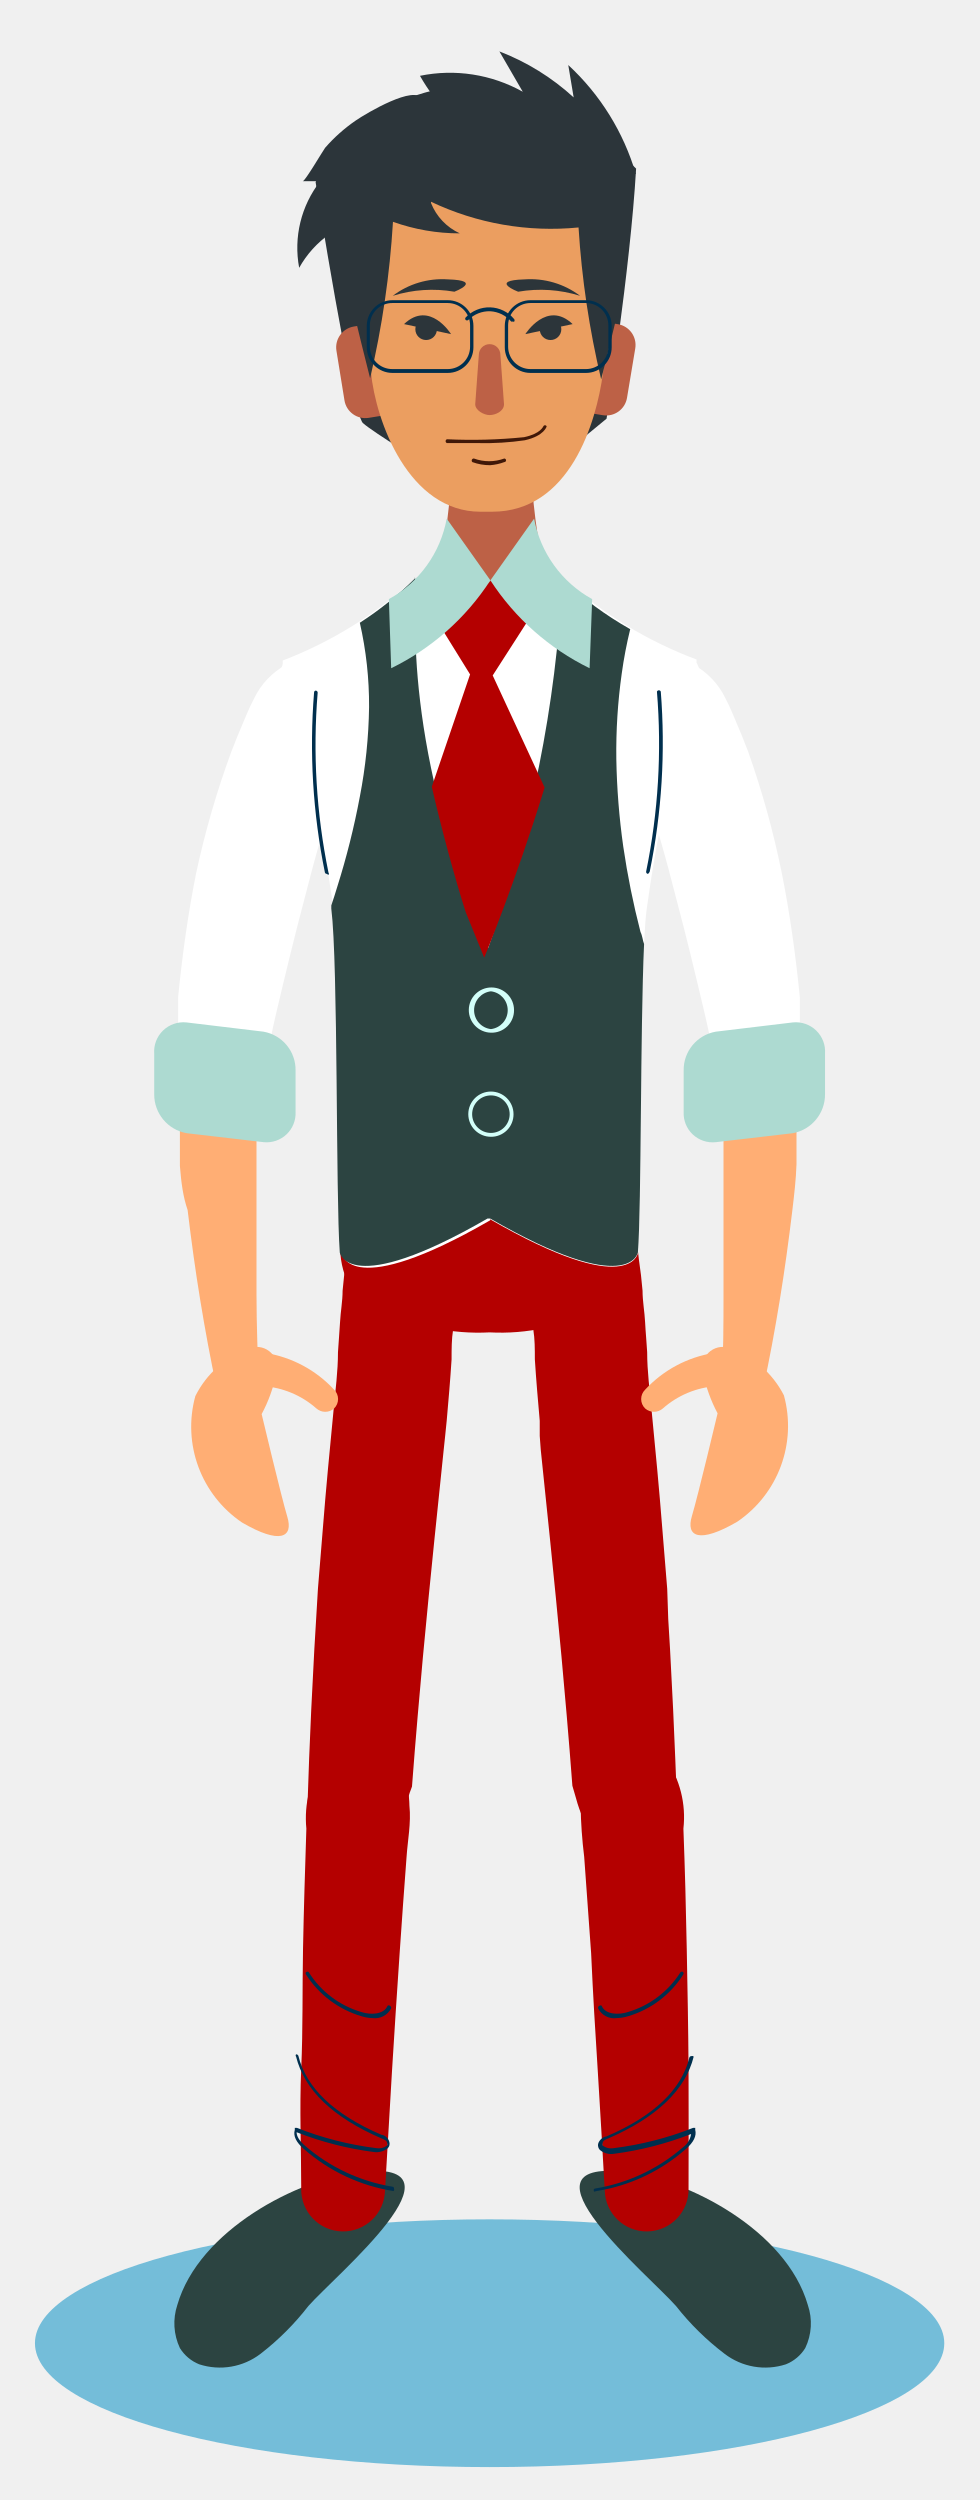
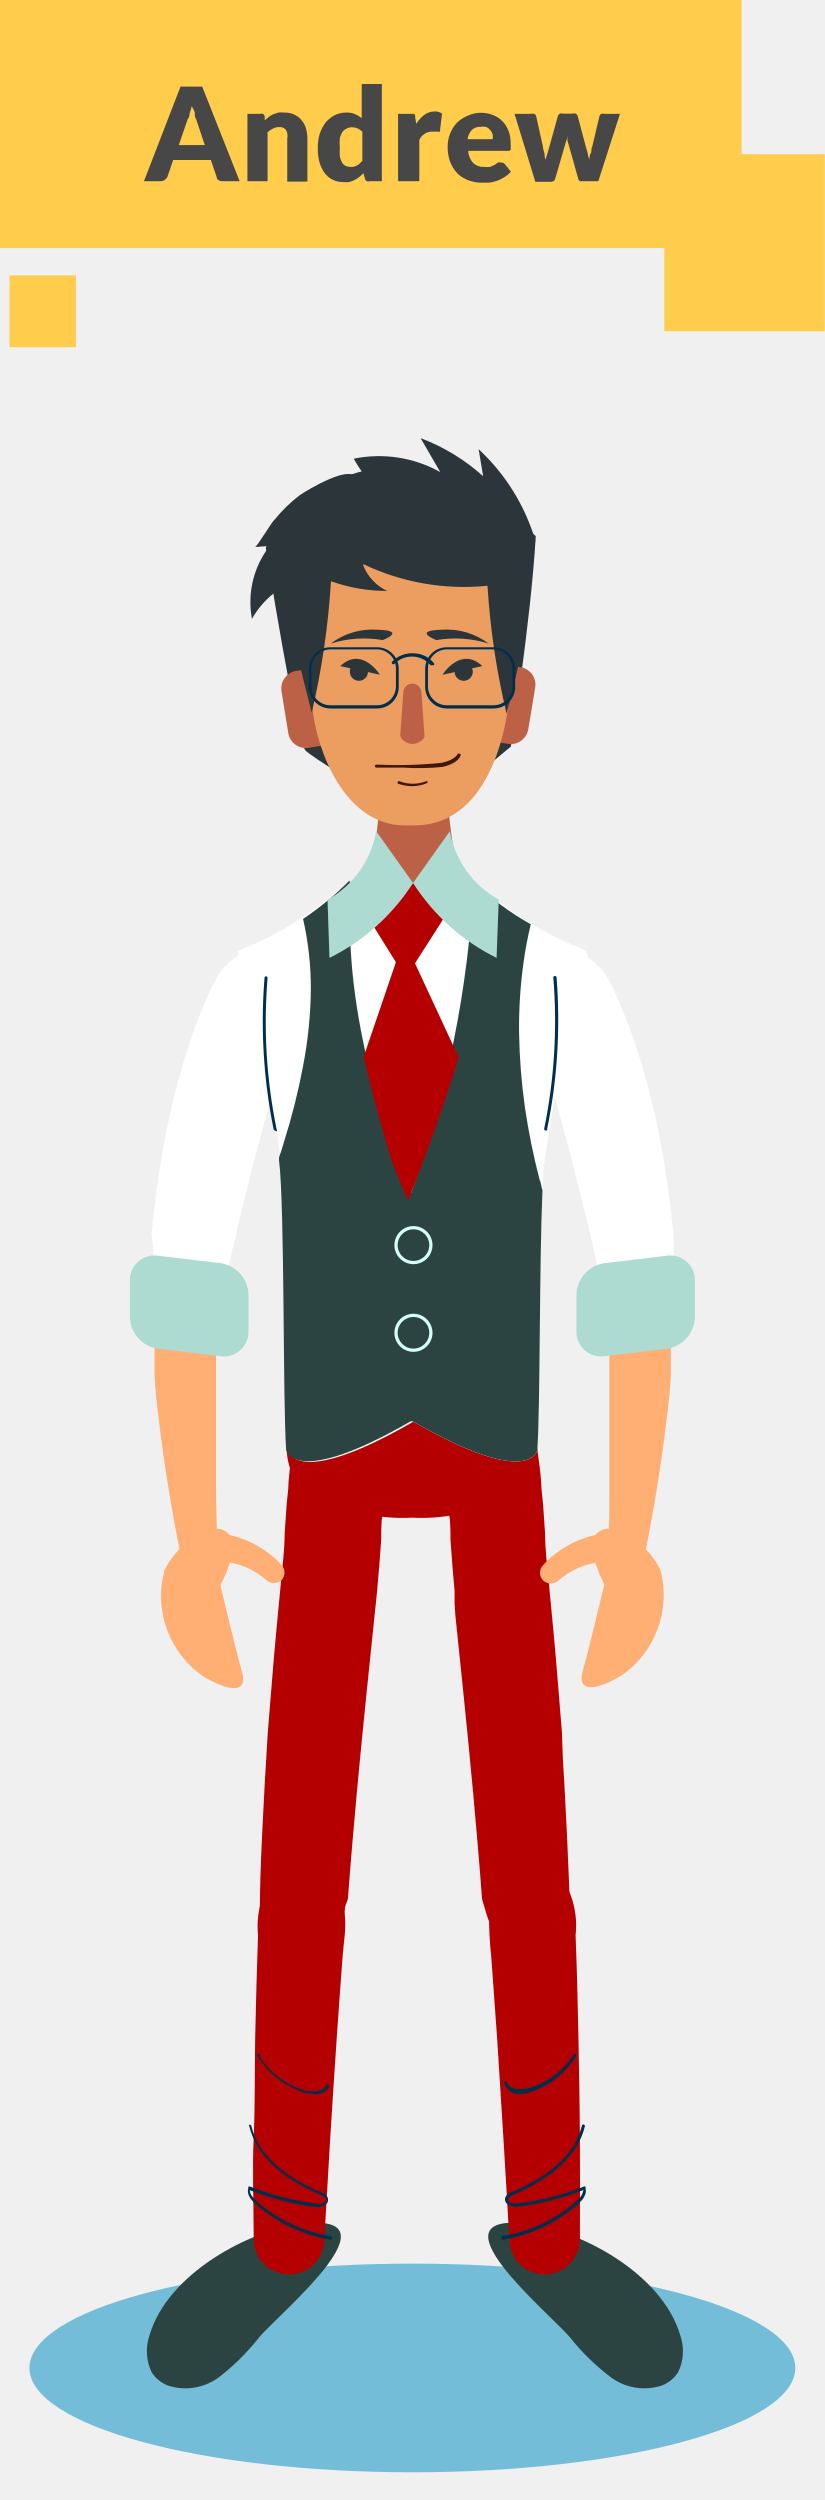
- <svg xmlns="http://www.w3.org/2000/svg" viewBox="0 0 38.11 97.27">
+ <svg xmlns="http://www.w3.org/2000/svg" viewBox="0 0 38.11 115.49">
  <defs>
    <style>
      .cls-1 {
        fill: #74bdd9;
      }

      .cls-2 {
        fill: #b40000;
      }

      .cls-3 {
        fill: #fff;
      }

      .cls-4 {
        fill: #bd6146;
      }

      .cls-5 {
        fill: #005a95;
      }

      .cls-6 {
        fill: #2c4441;
      }

      .cls-7 {
        fill: #addad1;
      }

      .cls-8 {
        fill: #002f4e;
      }

      .cls-9 {
        fill: #d3fff9;
      }

      .cls-10 {
        fill: #ffae74;
      }

      .cls-11 {
        fill: #2c353a;
      }

      .cls-12 {
        fill: #eb9e60;
      }

      .cls-13 {
        fill: #401808;
      }
+ 
+       .cls-14 {
+         fill: #ffcc4b;
+       }
+ 
+       .cls-15 {
+         fill: #474747;
+       }
    </style>
  </defs>
  <g id="LH-PH">
-     <ellipse class="cls-1" cx="19.05" cy="91.17" rx="17.69" ry="4.82" />
+     <ellipse class="cls-1" cx="19.05" cy="109.39" rx="17.69" ry="4.82" />
    <g>
-       <path class="cls-2" d="M16.09,46a2.17,2.17,0,0,0-2.46,1.84l-.09.58-.07.6-.08.6-.06.6c0,.41-.08.82-.1,1.23s-.06.78-.08,1.16c0,.75-.1,1.49-.17,2.24l-.22,2.31c-.07.77-.14,1.55-.2,2.33s-.13,1.55-.19,2.33L12.3,63l-.07,1.17-.12,2.34c-.06,1.28-.11,2.57-.15,3.85a2.68,2.68,0,0,0,.3.75,2.36,2.36,0,0,0,.74.8,2.65,2.65,0,0,0,.48.23,1.43,1.43,0,0,0,.42.1,1.18,1.18,0,0,0,.71-.14,1.91,1.91,0,0,0,.55-.51,5.16,5.16,0,0,0,.73-1.6c0-.16.09-.32.14-.48.07-.91.14-1.82.22-2.73.26-3.07.57-6.11.89-9.18l.12-1.16.06-.57.06-.59c.07-.79.14-1.6.19-2.39,0-.4,0-.79.06-1.16s0-.73.08-1.09.06-.74.1-1.11l.12-1.12v0A2.17,2.17,0,0,0,16.09,46Z" />
-       <path class="cls-2" d="M22.24,46a2.17,2.17,0,0,1,2.46,1.84l.09.58.07.6.08.6.06.6c0,.41.08.82.1,1.23s.06.78.08,1.16c0,.75.1,1.49.17,2.24l.22,2.31c.07.77.14,1.55.2,2.33s.13,1.55.19,2.33L26,63l.07,1.17.12,2.34c.06,1.28.11,2.57.16,3.85a3,3,0,0,1-.31.75,2.17,2.17,0,0,1-1.22,1,1.43,1.43,0,0,1-.42.1,1.14,1.14,0,0,1-.7-.14,1.83,1.83,0,0,1-.56-.51,5.16,5.16,0,0,1-.73-1.6c-.05-.16-.09-.32-.14-.48-.07-.91-.14-1.82-.22-2.73-.26-3.07-.57-6.11-.89-9.18l-.12-1.16L21,55.87,21,55.28c-.07-.79-.14-1.6-.19-2.39,0-.4,0-.79-.06-1.16s0-.73-.08-1.09-.06-.74-.1-1.11l-.12-1.12v0A2.17,2.17,0,0,1,22.24,46Z" />
-       <path class="cls-2" d="M24.74,39.74,19,42.83,13.3,39.74c-.1,2.88-.12,5.75-.06,8.63A3.27,3.27,0,0,0,13.58,50a2.85,2.85,0,0,0,1.24.94,8.33,8.33,0,0,0,4.23.9,8.17,8.17,0,0,0,4.18-.9A2.88,2.88,0,0,0,24.46,50a3.27,3.27,0,0,0,.34-1.64C24.86,45.49,24.84,42.62,24.74,39.74Z" />
-       <path class="cls-3" d="M13.42,26a2.13,2.13,0,0,0,.07.27l.07.23.12.4a1.89,1.89,0,0,1,.06.18l0,.09,0,.08c0,.11.05.21.07.31a2.23,2.23,0,0,1,0,1.07l-.09.23-.1.25-.18.49c-.12.33-.24.68-.35,1-.22.69-.43,1.41-.64,2.13s-.4,1.45-.59,2.19c-.39,1.46-.76,3-1.1,4.44l-.13.57-.06.28,0,.14-.06.14-.23.59-.24.62-.15.36-.06.15-.05.13,0,.05,0,.06,0,.05,0,0s0,0,0,.08l-.09.11L9.33,43a1.42,1.42,0,0,1-.44.26,1.52,1.52,0,0,1-1,0,1.33,1.33,0,0,1-.61-.47,1,1,0,0,1-.16-.26c0-.05,0-.13-.07-.16l0-.1s0,0,0-.07a.18.18,0,0,1,0-.06v-.21c0-.1,0-.16,0-.21A2.11,2.11,0,0,1,7,41.39a2.82,2.82,0,0,1,.1-.34c0-.08.07-.16.16-.32a.43.43,0,0,0,0-.07l.06-.07.08-.1,0-.06.06,0,.08-.07.1-.07.12-.07L8,40.11l.17,0,.19,0h.2a.52.52,0,0,1,.18,0,1.13,1.13,0,0,1,.31.1l.11.06.1.06.14.12.09.09.06.08,0,0,0,0,.07.11c.06.12.08.19.11.26s0,.21.07.28a1.83,1.83,0,0,1,0,.21c0,.13,0,.25,0,.36s0,.22,0,.33,0,.21,0,.32l-2.19.26-.19-.51L7.43,42s0-.06,0-.07,0,0,0,0a1,1,0,0,0,0,.12,1.08,1.08,0,0,0,.14.19l.08.08a.4.4,0,0,0,.12.1.18.18,0,0,0,.09.06l.1.06a1.63,1.63,0,0,0,.29.1l.18,0h.19l.18,0,.16,0,.14-.06a.41.41,0,0,0,.11-.07l.09-.06.08-.06.05,0,.05-.05.07-.08,0-.07,0,0,.09-.18c0-.05,0-.05,0-.05s0,0,0,0,0,0,0-.06v-.19a.17.17,0,0,0,0-.07l0-.09-.05-.15A1.68,1.68,0,0,0,9.52,41a1.42,1.42,0,0,0-1.62-.47,1.71,1.71,0,0,0-.44.25L7.3,41a.59.59,0,0,0-.08.11l0,.06,0,0,0,0,0,.05,0,0s0,.05,0,.05H7a.22.22,0,0,1,0-.09v-.12c0-.17,0-.35,0-.54L6.93,40v-.3l0-.3,0-.6c.16-1.61.38-3.22.7-4.82A34.81,34.81,0,0,1,9,29.25c.15-.39.31-.79.48-1.18.08-.2.17-.4.26-.6l.15-.3a2.93,2.93,0,0,1,1.23-1.3,3.7,3.7,0,0,1,.4-.18l.11,0,.11,0a2.1,2.1,0,0,1,.24-.06,1.9,1.9,0,0,1,.25,0h.27a1.67,1.67,0,0,1,.57.1Z" />
-       <path class="cls-3" d="M24.69,26a2.13,2.13,0,0,1-.07.27l-.07.23-.12.4a1.89,1.89,0,0,0-.06.18l0,.09,0,.08c0,.11-.05.21-.07.31a2.23,2.23,0,0,0,.05,1.07l.09.23.1.25.18.49c.12.33.24.68.35,1,.22.69.43,1.41.64,2.13s.4,1.45.59,2.19c.39,1.46.76,3,1.1,4.44l.13.57.06.28,0,.14.06.14.23.59.24.62.15.36.06.15.05.13,0,.05,0,.06,0,.05,0,0s0,0,0,.08l.09.11.17.17a1.42,1.42,0,0,0,.44.26,1.52,1.52,0,0,0,1,0,1.33,1.33,0,0,0,.61-.47,1,1,0,0,0,.16-.26c0-.05.05-.13.07-.16l0-.1s0,0,0-.07a.18.18,0,0,0,0-.06v-.21c0-.1,0-.16,0-.21a2.11,2.11,0,0,0-.06-.29,2.82,2.82,0,0,0-.1-.34c0-.08-.07-.16-.16-.32a.43.43,0,0,1,0-.07l-.06-.07-.08-.1-.05-.06-.06,0-.08-.07-.1-.07-.12-.07-.15-.06-.17,0-.19,0h-.2a.52.52,0,0,0-.18,0,1.13,1.13,0,0,0-.31.1l-.11.06-.1.06-.14.12-.09.09-.06.08,0,0,0,0-.07.11c-.06.12-.08.19-.11.26s-.05.21-.07.28a1.83,1.83,0,0,0,0,.21c0,.13,0,.25,0,.36s0,.22,0,.33,0,.21,0,.32l2.19.26.19-.51.09-.23s0-.06,0-.07,0,0,0,0a1,1,0,0,1,0,.12,1.08,1.08,0,0,1-.14.19l-.08.08a.4.4,0,0,1-.12.1.18.18,0,0,1-.09.06l-.1.06a1.63,1.63,0,0,1-.29.1l-.18,0H29.5l-.18,0-.16,0L29,42.55a.41.41,0,0,1-.11-.07l-.09-.06-.08-.06,0,0-.05-.05-.07-.08,0-.07,0,0-.09-.18c0-.05,0-.05,0-.05s0,0,0,0,0,0,0-.06v-.19a.17.17,0,0,1,0-.07l0-.09.05-.15a1.68,1.68,0,0,1,.16-.26,1.42,1.42,0,0,1,1.62-.47,1.71,1.71,0,0,1,.44.25l.16.17a.59.59,0,0,1,.08.11l.05.06,0,0,0,0,0,.05,0,0s0,.05,0,.05h0a.22.22,0,0,0,0-.09v-.12c0-.17,0-.35,0-.54l.05-.58v-.3l0-.3,0-.6c-.16-1.61-.38-3.22-.7-4.82a34.81,34.81,0,0,0-1.32-4.76c-.15-.39-.31-.79-.48-1.18-.08-.2-.17-.4-.26-.6l-.15-.3A2.93,2.93,0,0,0,27,25.87a3.7,3.7,0,0,0-.4-.18l-.11,0-.11,0a2.1,2.1,0,0,0-.24-.06,1.9,1.9,0,0,0-.25,0h-.27a1.67,1.67,0,0,0-.57.1Z" />
+       <path class="cls-2" d="M16.09,64.23a2.17,2.17,0,0,0-2.46,1.83l-.09.59-.07.6-.08.59-.06.61c0,.41-.08.82-.1,1.22s-.06.79-.08,1.17c0,.75-.1,1.49-.17,2.24l-.22,2.31c-.07.77-.14,1.55-.2,2.32s-.13,1.56-.19,2.34l-.07,1.17-.07,1.17-.12,2.34C12.05,86,12,87.3,12,88.58a2.5,2.5,0,0,0,.3.74,2.3,2.3,0,0,0,.74.81,2.65,2.65,0,0,0,.48.23,1.43,1.43,0,0,0,.42.1,1.27,1.27,0,0,0,.71-.15,1.75,1.75,0,0,0,.55-.5,5.22,5.22,0,0,0,.73-1.61c0-.15.09-.31.14-.47.07-.91.14-1.82.22-2.73.26-3.07.57-6.11.89-9.18l.12-1.16.06-.57.06-.59c.07-.79.14-1.6.19-2.39,0-.4,0-.79.06-1.16s0-.73.08-1.1.06-.73.1-1.1l.12-1.13v0A2.17,2.17,0,0,0,16.09,64.23Z" />
+       <path class="cls-2" d="M22.24,64.23a2.17,2.17,0,0,1,2.46,1.83l.09.59.07.6.08.59.06.61c0,.41.08.82.1,1.22s.06.79.08,1.17c0,.75.1,1.49.17,2.24l.22,2.31c.07.77.14,1.55.2,2.32s.13,1.56.19,2.34L26,81.22l.07,1.17.12,2.34c.06,1.28.11,2.57.16,3.85a2.83,2.83,0,0,1-.31.74,2.3,2.3,0,0,1-.74.81,2.37,2.37,0,0,1-.48.23,1.43,1.43,0,0,1-.42.1,1.22,1.22,0,0,1-.7-.15,1.68,1.68,0,0,1-.56-.5,5.22,5.22,0,0,1-.73-1.61c-.05-.15-.09-.31-.14-.47-.07-.91-.14-1.82-.22-2.73-.26-3.07-.57-6.11-.89-9.18l-.12-1.16L21,74.09,21,73.5c-.07-.79-.14-1.6-.19-2.39,0-.4,0-.79-.06-1.16s0-.73-.08-1.1-.06-.73-.1-1.1l-.12-1.13v0A2.17,2.17,0,0,1,22.24,64.23Z" />
+       <path class="cls-2" d="M24.74,58,19,61.05,13.3,58c-.1,2.87-.12,5.75-.06,8.62a3.29,3.29,0,0,0,.34,1.65,2.85,2.85,0,0,0,1.24.94,8.33,8.33,0,0,0,4.23.9,8.17,8.17,0,0,0,4.18-.9,2.88,2.88,0,0,0,1.23-.94,3.29,3.29,0,0,0,.34-1.65C24.86,63.71,24.84,60.83,24.74,58Z" />
+       <path class="cls-3" d="M13.42,44.25a2.13,2.13,0,0,0,.07.27l.07.23.12.4a1.27,1.27,0,0,1,.06.18l0,.09,0,.08c0,.11.05.21.07.31a2.24,2.24,0,0,1,0,1.07l-.09.23-.1.24-.18.5c-.12.33-.24.68-.35,1-.22.7-.43,1.42-.64,2.14s-.4,1.45-.59,2.18c-.39,1.47-.76,3-1.1,4.45l-.13.56-.06.28,0,.14-.06.15-.23.59L10,60l-.15.37-.06.15-.05.13,0,0,0,.07,0,.05,0,0a.43.43,0,0,1,0,.07L9.5,61s-.1.11-.17.17a1.66,1.66,0,0,1-.44.26,1.52,1.52,0,0,1-1,0A1.4,1.4,0,0,1,7.25,61a1.17,1.17,0,0,1-.16-.27c0-.05,0-.12-.07-.16l0-.1s0,0,0-.07a.11.11,0,0,1,0,0v-.21c0-.1,0-.16,0-.22s0-.19.06-.29a2.75,2.75,0,0,1,.1-.33c0-.08.07-.16.16-.32l0-.07.06-.08.08-.09,0-.06.06-.06.08-.06.1-.07.12-.07L8,58.33l.17,0a.63.63,0,0,1,.19,0h.2l.18,0a1.12,1.12,0,0,1,.31.11l.11.06.1.06.14.11.09.1.06.08,0,0,0,0L9.7,59c.06.12.08.19.11.26a2.83,2.83,0,0,1,.07.28,1.65,1.65,0,0,1,0,.21c0,.13,0,.24,0,.36s0,.22,0,.33,0,.21,0,.32L7.71,61c-.07-.18-.13-.35-.19-.52l-.09-.22a.2.2,0,0,0,0-.08s0,0,0,0a1,1,0,0,0,0,.12,1.67,1.67,0,0,0,.14.19l.08.08a.4.4,0,0,0,.12.1l.09.06.1.06a1.63,1.63,0,0,0,.29.1l.18,0h.19a.57.57,0,0,0,.18,0l.16,0,.14-.07a.39.39,0,0,0,.11-.06l.09-.06.08-.06.05,0,.05-.05.07-.08,0-.07,0,0,.09-.18c0-.05,0-.05,0-.05s0,0,0,0,0,0,0-.06v-.2a.15.15,0,0,0,0-.06l0-.09-.05-.15a1.68,1.68,0,0,0-.16-.26,1.42,1.42,0,0,0-1.62-.47,1.71,1.71,0,0,0-.44.25l-.16.17-.08.1,0,.07,0,0,0,0,0,0,0,0a.11.11,0,0,1,0,0s0,0,0,0a.22.22,0,0,1,0-.09v-.12c0-.17,0-.36,0-.55l-.05-.57V58l0-.3L7,57c.16-1.61.38-3.21.7-4.81A34.81,34.81,0,0,1,9,47.47c.15-.39.31-.79.48-1.18.08-.2.17-.4.26-.6l.15-.3c.05-.1.1-.2.16-.3a2.74,2.74,0,0,1,1.07-1,2.43,2.43,0,0,1,.4-.18l.11,0,.11,0,.24-.05a1.9,1.9,0,0,1,.25,0h.27a1.67,1.67,0,0,1,.57.1Z" />
+       <path class="cls-3" d="M24.69,44.25a2.13,2.13,0,0,1-.07.27l-.07.23-.12.4a1.27,1.27,0,0,0-.06.18l0,.09,0,.08c0,.11-.05.21-.07.31a2.24,2.24,0,0,0,.05,1.07l.09.23.1.24.18.5c.12.33.24.68.35,1,.22.7.43,1.42.64,2.14s.4,1.45.59,2.18c.39,1.47.76,3,1.1,4.45l.13.56.06.28,0,.14.06.15.23.59.24.61.15.37.06.15.05.13,0,0,0,.07,0,.05,0,0a.43.43,0,0,0,0,.07l.09.12s.1.11.17.17a1.66,1.66,0,0,0,.44.26,1.52,1.52,0,0,0,1,0,1.4,1.4,0,0,0,.61-.47A1.17,1.17,0,0,0,31,60.7c0-.05.05-.12.07-.16l0-.1s0,0,0-.07a.11.11,0,0,0,0,0v-.21c0-.1,0-.16,0-.22s0-.19-.06-.29a2.75,2.75,0,0,0-.1-.33c0-.08-.07-.16-.16-.32l0-.07-.06-.08-.08-.09-.05-.06-.06-.06-.08-.06-.1-.07-.12-.07-.15-.06-.17,0a.63.63,0,0,0-.19,0h-.2l-.18,0a1.12,1.12,0,0,0-.31.11l-.11.06-.1.06-.14.11-.09.1-.06.08,0,0,0,0-.07.11c-.06.12-.08.19-.11.26a2.83,2.83,0,0,0-.07.28,1.65,1.65,0,0,0,0,.21c0,.13,0,.24,0,.36s0,.22,0,.33,0,.21,0,.32L30.4,61c.07-.18.13-.35.19-.52l.09-.22a.2.2,0,0,1,0-.08s0,0,0,0a1,1,0,0,1,0,.12,1.67,1.67,0,0,1-.14.19l-.08.08a.4.4,0,0,1-.12.1l-.09.06-.1.06a1.63,1.63,0,0,1-.29.1l-.18,0H29.5a.57.57,0,0,1-.18,0l-.16,0L29,60.76a.39.39,0,0,1-.11-.06l-.09-.06-.08-.06,0,0-.05-.05-.07-.08,0-.07,0,0-.09-.18c0-.05,0-.05,0-.05s0,0,0,0,0,0,0-.06v-.2a.15.15,0,0,1,0-.06l0-.09.05-.15a1.68,1.68,0,0,1,.16-.26,1.42,1.42,0,0,1,1.62-.47,1.71,1.71,0,0,1,.44.25l.16.17.08.1.05.07,0,0,0,0,0,0,0,0a.11.11,0,0,0,0,0s0,0,0,0a.22.22,0,0,0,0-.09v-.12c0-.17,0-.36,0-.55l.05-.57V58l0-.3,0-.61c-.16-1.61-.38-3.21-.7-4.81a34.81,34.81,0,0,0-1.32-4.76c-.15-.39-.31-.79-.48-1.18-.08-.2-.17-.4-.26-.6l-.15-.3c-.05-.1-.1-.2-.16-.3a2.74,2.74,0,0,0-1.07-1,2.43,2.43,0,0,0-.4-.18l-.11,0-.11,0-.24-.05a1.9,1.9,0,0,0-.25,0h-.27a1.67,1.67,0,0,0-.57.1Z" />
      <g>
-         <path class="cls-3" d="M19.07,47.44c5.44,3.14,5.75,1.32,5.75,1.32.16-2.17.06-11.22.34-13.38a59.36,59.36,0,0,1,1.95-9l.09-.31c0-.12-.07-.22-.1-.29l0-.12a16.06,16.06,0,0,1-5.18-3.16v-.05h0l0,0,0,0h0L20,24.09l-.29,0v-.06H18.38v.06l-.29,0-1.87-1.61h0l0,0,0,.24-.08-.26v.05A16.06,16.06,0,0,1,11,25.7l0,.12c0,.07-.06.17-.1.29l.09.31a60.64,60.64,0,0,1,2,9c.27,2.16.17,11.21.33,13.38,0,0,.31,1.82,5.75-1.32" />
-         <path class="cls-4" d="M21.8,22.41a3.24,3.24,0,0,1-.78-1,22.83,22.83,0,0,1-.36-4.81,13.29,13.29,0,0,0-1.54-.16v.2h0v-.2a13.29,13.29,0,0,0-1.54.16,22.83,22.83,0,0,1-.36,4.81,3.24,3.24,0,0,1-.78,1A2.89,2.89,0,0,0,18.53,24v.09h1.33v-.12A2.94,2.94,0,0,0,21.8,22.41Z" />
-         <line class="cls-5" x1="13.98" y1="43.59" x2="13.97" y2="43.59" />
-         <path class="cls-6" d="M24.92,36.26a31.47,31.47,0,0,1-.67-3.32,27.65,27.65,0,0,1-.27-3.4,21.82,21.82,0,0,1,.21-3.33,17,17,0,0,1,.33-1.73,13.8,13.8,0,0,1-2.64-1.94v-.05h0l0,0,0,0h0L20,24.09l-.29,0v-.06H18.38v.06l-.29,0-1.87-1.61h0l0,0,0,.24-.08-.26v.05A13.07,13.07,0,0,1,14,24.23a14.4,14.4,0,0,1,.36,3.28A19.79,19.79,0,0,1,14,31a30,30,0,0,1-.88,3.51c-.07.24-.15.48-.23.72,0,0,0,.08,0,.12.27,2.16.17,11.21.33,13.38,0,0,.31,1.82,5.75-1.32h.1c5.44,3.14,5.75,1.32,5.75,1.32.14-1.85.09-8.69.24-12C25,36.58,25,36.42,24.92,36.26Z" />
-         <line class="cls-5" x1="24.06" y1="43.59" x2="24.07" y2="43.59" />
-         <path class="cls-3" d="M21.88,22.48l0,0,0,0h0L20,24.09l-.29,0v-.06H18.38v.06l-.29,0-1.82-1.56c-.19,1.14-.51,6.79,2.72,14.36a49.4,49.4,0,0,0,2.89-14.35v-.06Z" />
-         <path class="cls-2" d="M19.17,26.28l1.51-2.35-1.56-1.35-2,1.77,1.17,1.89L16.8,30.61c.35,1.54.9,3.57,1.32,4.88l.72,1.77s1.22-2.94,2.35-6.62Z" />
-         <path class="cls-7" d="M17.38,20.18l1.7,2.4A9.65,9.65,0,0,1,15.22,26l-.09-2.69A4.49,4.49,0,0,0,17.38,20.18Z" />
-         <path class="cls-7" d="M20.78,20.18l-1.7,2.4A9.65,9.65,0,0,0,22.94,26l.1-2.69A4.52,4.52,0,0,1,20.78,20.18Z" />
-         <path class="cls-8" d="M12.71,34a.07.07,0,0,1-.07-.06,25.06,25.06,0,0,1-.42-7,.07.07,0,0,1,.07-.07.08.08,0,0,1,.07.08,24.75,24.75,0,0,0,.42,7,.07.07,0,0,1,0,.09Z" />
-         <path class="cls-8" d="M25.2,34h0a.08.08,0,0,1-.06-.09,24.75,24.75,0,0,0,.42-7,.08.08,0,0,1,.15,0,25.06,25.06,0,0,1-.43,7S25.24,34,25.2,34Z" />
+         <path class="cls-3" d="M19.07,65.66C24.51,68.8,24.82,67,24.82,67c.16-2.17.06-11.22.34-13.38a59.49,59.49,0,0,1,1.95-9l.09-.3a2.28,2.28,0,0,0-.1-.29l0-.12a16.06,16.06,0,0,1-5.18-3.16v0h0l0,0h0L20,42.31l-.29,0v-.06H18.38v.06l-.29,0L16.22,40.7h0l0,0,0,.24-.08-.26v0A16.06,16.06,0,0,1,11,43.92l0,.12c0,.06-.06.16-.1.29l.09.3a60.77,60.77,0,0,1,2,9c.27,2.16.17,11.21.33,13.38,0,0,.31,1.82,5.75-1.32" />
+         <path class="cls-4" d="M21.8,40.63a3.24,3.24,0,0,1-.78-1,22.87,22.87,0,0,1-.36-4.81,13.29,13.29,0,0,0-1.54-.16v.19h0v-.19a13.29,13.29,0,0,0-1.54.16,22.87,22.87,0,0,1-.36,4.81,3.24,3.24,0,0,1-.78,1,2.91,2.91,0,0,0,2.12,1.56v.08h1.33v-.11A2.94,2.94,0,0,0,21.8,40.63Z" />
+         <line class="cls-5" x1="13.98" y1="61.81" x2="13.97" y2="61.81" />
+         <path class="cls-6" d="M24.92,54.47a31.29,31.29,0,0,1-.67-3.31,27.81,27.81,0,0,1-.27-3.4,21.74,21.74,0,0,1,.21-3.33,17,17,0,0,1,.33-1.73,13.8,13.8,0,0,1-2.64-1.94v0h0l0,0h0L20,42.31l-.29,0v-.06H18.38v.06l-.29,0L16.22,40.7h0l0,0,0,.24-.08-.26v0A13.62,13.62,0,0,1,14,42.45a14.38,14.38,0,0,1,.36,3.27A19.81,19.81,0,0,1,14,49.25a29.86,29.86,0,0,1-.88,3.5c-.07.25-.15.49-.23.72,0,.05,0,.09,0,.13.27,2.16.17,11.21.33,13.38,0,0,.31,1.82,5.75-1.32h.1C24.51,68.8,24.82,67,24.82,67c.14-1.85.09-8.69.24-12C25,54.8,25,54.64,24.92,54.47Z" />
+         <line class="cls-5" x1="24.06" y1="61.81" x2="24.07" y2="61.81" />
+         <path class="cls-3" d="M21.88,40.7l0,0h0L20,42.31l-.29,0v-.06H18.38v.06l-.29,0-1.82-1.56c-.19,1.14-.51,6.78,2.72,14.36a49.51,49.51,0,0,0,2.89-14.35V40.7Z" />
+         <path class="cls-2" d="M19.17,44.5l1.51-2.36-1.56-1.35-2,1.78,1.17,1.88L16.8,48.82c.35,1.55.9,3.58,1.32,4.89l.72,1.77s1.22-2.94,2.35-6.63Z" />
+         <path class="cls-7" d="M17.38,38.4l1.7,2.39a9.64,9.64,0,0,1-3.86,3.46l-.09-2.69A4.49,4.49,0,0,0,17.38,38.4Z" />
+         <path class="cls-7" d="M20.78,38.4l-1.7,2.39a9.64,9.64,0,0,0,3.86,3.46l.1-2.69A4.52,4.52,0,0,1,20.78,38.4Z" />
+         <path class="cls-8" d="M12.71,52.23a.09.09,0,0,1-.07-.06,25.06,25.06,0,0,1-.42-7,.07.07,0,0,1,.07-.07.08.08,0,0,1,.07.08,24.75,24.75,0,0,0,.42,7,.07.07,0,0,1,0,.09Z" />
+         <path class="cls-8" d="M25.2,52.23h0a.08.08,0,0,1-.06-.09,24.75,24.75,0,0,0,.42-7,.08.08,0,0,1,.15,0,25.06,25.06,0,0,1-.43,7A.07.07,0,0,1,25.2,52.23Z" />
      </g>
-       <path class="cls-9" d="M19.1,40.18A.88.88,0,1,1,20,39.3.87.87,0,0,1,19.1,40.18Zm0-1.61a.74.74,0,0,0,0,1.47.74.74,0,0,0,0-1.47Z" />
-       <path class="cls-9" d="M19.1,44.23a.88.88,0,1,1,.88-.88A.87.87,0,0,1,19.1,44.23Zm0-1.61a.73.73,0,1,0,.73.73A.73.73,0,0,0,19.1,42.62Z" />
-       <path class="cls-6" d="M6.9,89.68A2.26,2.26,0,0,0,7,91.36a1.57,1.57,0,0,0,.75.63,2.6,2.6,0,0,0,2.39-.41A10.38,10.38,0,0,0,12,89.72c1.05-1.19,6.48-5.71,2-5.22C11.58,84.78,7.74,86.77,6.9,89.68Z" />
-       <path class="cls-6" d="M31.43,89.68a2.21,2.21,0,0,1-.1,1.68,1.57,1.57,0,0,1-.75.63,2.6,2.6,0,0,1-2.39-.41,10.38,10.38,0,0,1-1.89-1.86c-1.05-1.19-6.48-5.71-2-5.22C26.75,84.78,30.59,86.77,31.43,89.68Z" />
+       <path class="cls-9" d="M19.1,58.4a.88.88,0,1,1,.88-.88A.88.88,0,0,1,19.1,58.4Zm0-1.61a.73.73,0,1,0,.73.73A.73.73,0,0,0,19.1,56.79Z" />
+       <path class="cls-9" d="M19.1,62.45a.88.88,0,1,1,.88-.88A.88.88,0,0,1,19.1,62.45Zm0-1.61a.73.73,0,1,0,.73.73A.73.73,0,0,0,19.1,60.84Z" />
+       <path class="cls-6" d="M6.9,107.9a2.26,2.26,0,0,0,.1,1.68,1.55,1.55,0,0,0,.75.62,2.6,2.6,0,0,0,2.39-.4A10.71,10.71,0,0,0,12,107.94c1.05-1.19,6.48-5.71,2-5.22C11.58,103,7.74,105,6.9,107.9Z" />
+       <path class="cls-6" d="M31.43,107.9a2.21,2.21,0,0,1-.1,1.68,1.55,1.55,0,0,1-.75.62,2.6,2.6,0,0,1-2.39-.4,10.71,10.71,0,0,1-1.89-1.86c-1.05-1.19-6.48-5.71-2-5.22C26.75,103,30.59,105,31.43,107.9Z" />
      <g>
-         <path class="cls-2" d="M15.93,70.26A3.89,3.89,0,0,0,15.7,69a2,2,0,0,0-.84-1.11,1.86,1.86,0,0,0-2.25.53,4.16,4.16,0,0,0-.69,2.73c-.05,1.56-.1,3.11-.13,4.67s0,3.11-.07,4.67,0,3.11,0,4.66a1.63,1.63,0,0,0,3.26.08l.27-4.62c.1-1.55.19-3.09.3-4.63.09-1.25.17-2.5.27-3.75C15.86,71.62,16,70.93,15.93,70.26Z" />
-         <path class="cls-8" d="M15.31,85.25h0a6.93,6.93,0,0,1-3.49-1.64c-.3-.26-.42-.51-.35-.74l0-.08.08,0a12.64,12.64,0,0,0,3.09.79.54.54,0,0,0,.42-.1.1.1,0,0,0,0-.1c0-.09-.12-.14-.22-.18-1.9-.82-3-1.89-3.32-3.18a.07.07,0,0,1,0-.09.09.09,0,0,1,.09.06c.3,1.24,1.39,2.28,3.23,3.07.1,0,.28.12.31.29a.24.24,0,0,1-.06.23.7.7,0,0,1-.55.15,12.68,12.68,0,0,1-3-.77c0,.15.1.33.32.52a6.91,6.91,0,0,0,3.41,1.6s.07,0,.06.08A.07.07,0,0,1,15.31,85.25Z" />
-         <path class="cls-8" d="M14.49,78.52a1.54,1.54,0,0,1-.42-.07,3.86,3.86,0,0,1-2.16-1.62.07.07,0,0,1,0-.1.08.08,0,0,1,.1,0,3.61,3.61,0,0,0,2.07,1.56c.31.1.85.11,1-.25a.07.07,0,0,1,.09,0,.09.09,0,0,1,.05.1A.71.71,0,0,1,14.49,78.52Z" />
+         <path class="cls-2" d="M15.93,88.48a4,4,0,0,0-.23-1.24,2.05,2.05,0,0,0-.84-1.1,1.86,1.86,0,0,0-2.25.53,4.16,4.16,0,0,0-.69,2.73c-.05,1.55-.1,3.11-.13,4.67s0,3.11-.07,4.66,0,3.11,0,4.67a1.63,1.63,0,0,0,3.26.08l.27-4.63c.1-1.54.19-3.08.3-4.62.09-1.25.17-2.5.27-3.76C15.86,89.83,16,89.15,15.93,88.48Z" />
+         <path class="cls-8" d="M15.31,103.47h0a6.93,6.93,0,0,1-3.49-1.64c-.3-.26-.42-.51-.35-.74l0-.08.08,0a12.64,12.64,0,0,0,3.09.79.54.54,0,0,0,.42-.1.1.1,0,0,0,0-.1c0-.09-.12-.14-.22-.19-1.9-.81-3-1.88-3.32-3.17a.07.07,0,0,1,0-.09.08.08,0,0,1,.09.06c.3,1.24,1.39,2.28,3.23,3.07.1,0,.28.12.31.29a.25.25,0,0,1-.06.23.7.7,0,0,1-.55.15,12.68,12.68,0,0,1-3-.77c0,.15.1.32.32.51a6.84,6.84,0,0,0,3.41,1.61.06.06,0,0,1,.06.08A.07.07,0,0,1,15.31,103.47Z" />
+         <path class="cls-8" d="M14.49,96.73a1.52,1.52,0,0,1-.42-.06A3.88,3.88,0,0,1,11.91,95,.07.07,0,1,1,12,95a3.61,3.61,0,0,0,2.07,1.56c.31.09.85.11,1-.25a.07.07,0,0,1,.09,0,.08.08,0,0,1,.05.09A.7.7,0,0,1,14.49,96.73Z" />
      </g>
      <g>
-         <path class="cls-2" d="M22.59,70.26A3.89,3.89,0,0,1,22.82,69a2,2,0,0,1,.84-1.11,1.85,1.85,0,0,1,2.24.53,4,4,0,0,1,.69,2.73c.06,1.56.1,3.11.13,4.67s.06,3.11.07,4.67,0,3.11,0,4.66a1.63,1.63,0,0,1-3.26.08c-.09-1.54-.17-3.08-.27-4.62S23.07,77.55,23,76l-.27-3.75A18.71,18.71,0,0,1,22.59,70.26Z" />
-         <path class="cls-8" d="M23.21,85.25h0a6.9,6.9,0,0,0,3.48-1.64c.3-.26.42-.51.36-.74l0-.08-.08,0a12.64,12.64,0,0,1-3.09.79.55.55,0,0,1-.43-.1.12.12,0,0,1,0-.1c0-.09.12-.14.22-.18,1.89-.82,3-1.89,3.32-3.18A.08.08,0,0,0,26.9,80a.08.08,0,0,0-.08.06c-.3,1.24-1.39,2.28-3.24,3.07-.09,0-.27.12-.31.29a.27.27,0,0,0,.07.23.68.68,0,0,0,.55.15,12.8,12.8,0,0,0,3-.77.79.79,0,0,1-.32.52,6.91,6.91,0,0,1-3.41,1.6s-.07,0-.06.08S23.17,85.25,23.21,85.25Z" />
-         <path class="cls-8" d="M24,78.52a1.61,1.61,0,0,0,.43-.07,3.81,3.81,0,0,0,2.15-1.62.08.08,0,0,0,0-.1.08.08,0,0,0-.1,0,3.64,3.64,0,0,1-2.07,1.56c-.31.1-.86.11-1-.25a.08.08,0,0,0-.09,0,.09.09,0,0,0-.05.1A.7.7,0,0,0,24,78.52Z" />
+         <path class="cls-2" d="M22.59,88.48a4,4,0,0,1,.23-1.24,2.05,2.05,0,0,1,.84-1.1,1.85,1.85,0,0,1,2.24.53,4,4,0,0,1,.69,2.73c.06,1.55.1,3.11.13,4.67s.06,3.11.07,4.66,0,3.11,0,4.67a1.63,1.63,0,0,1-3.26.08c-.09-1.54-.17-3.08-.27-4.63s-.19-3.08-.29-4.62l-.27-3.76A18.52,18.52,0,0,1,22.59,88.48Z" />
+         <path class="cls-8" d="M23.21,103.47h0a6.9,6.9,0,0,0,3.48-1.64c.3-.26.42-.51.36-.74l0-.08L27,101a12.64,12.64,0,0,1-3.09.79.55.55,0,0,1-.43-.1.12.12,0,0,1,0-.1c0-.09.12-.14.22-.19,1.89-.81,3-1.88,3.32-3.17a.08.08,0,0,0-.06-.09s-.07,0-.08.06c-.3,1.24-1.39,2.28-3.24,3.07-.09,0-.27.12-.31.29a.29.29,0,0,0,.07.23.68.68,0,0,0,.55.15,12.8,12.8,0,0,0,3-.77.78.78,0,0,1-.32.51,6.84,6.84,0,0,1-3.41,1.61.06.06,0,0,0-.06.08S23.17,103.47,23.21,103.47Z" />
+         <path class="cls-8" d="M24,96.73a1.59,1.59,0,0,0,.43-.06A3.82,3.82,0,0,0,26.6,95a.08.08,0,0,0,0-.1.07.07,0,0,0-.1,0,3.64,3.64,0,0,1-2.07,1.56c-.31.09-.86.11-1-.25a.07.07,0,1,0-.14,0A.69.69,0,0,0,24,96.73Z" />
      </g>
-       <ellipse class="cls-2" cx="13.82" cy="70" rx="1.8" ry="2.1" />
-       <ellipse class="cls-2" cx="24.51" cy="70" rx="1.8" ry="2.1" />
-       <path class="cls-10" d="M9,40.18l.14.07.07,0,.05,0,.23.14.2.13.18.13a3.58,3.58,0,0,1,.52.46,1.57,1.57,0,0,1,.3.44.28.28,0,0,1,0,.2.5.5,0,0,1-.12.19,1.84,1.84,0,0,1-.2.19,1.75,1.75,0,0,0-.19.2.54.54,0,0,0-.1.2l0,.2a8.15,8.15,0,0,0-.1.83c0,.28,0,.57,0,.85v.84c0,.28,0,.57,0,.85s0,.57,0,.85c0,1.14,0,2.28,0,3.43s.05,2.31.08,3.46l-1.62.2c-.25-1.15-.46-2.3-.65-3.46s-.35-2.33-.49-3.5C7.12,46.56,7.05,46,7,45.37c0-.3,0-.59,0-.89s0-.6,0-.9,0-.6,0-.9c0-.08,0-.16,0-.23a.75.75,0,0,0-.08-.24A2.44,2.44,0,0,0,6.71,42c-.06-.09-.13-.17-.18-.25a.45.45,0,0,1,0-.47,1.66,1.66,0,0,1,.38-.43,2.27,2.27,0,0,1,.28-.21l.16-.1.18-.09.21-.09.23-.08.25-.08.06,0,.08,0,.15,0Z" />
-       <path class="cls-10" d="M29.13,40.18l-.14.07-.07,0-.05,0-.23.14-.2.13-.18.13a3.58,3.58,0,0,0-.52.46,1.57,1.57,0,0,0-.3.44.28.28,0,0,0,0,.2.5.5,0,0,0,.12.19,1.84,1.84,0,0,0,.2.19,1.75,1.75,0,0,1,.19.2.54.54,0,0,1,.1.2l0,.2a8.15,8.15,0,0,1,.1.83c0,.28,0,.57,0,.85v.84c0,.28,0,.57,0,.85s0,.57,0,.85c0,1.14,0,2.28,0,3.43s0,2.31-.08,3.46l1.62.2c.25-1.15.46-2.3.65-3.46s.35-2.33.49-3.5c.07-.59.14-1.18.16-1.78,0-.3,0-.59,0-.89s0-.6,0-.9,0-.6,0-.9c0-.08,0-.16,0-.23a.75.75,0,0,1,.08-.24A2.44,2.44,0,0,1,31.4,42c.06-.09.13-.17.18-.25a.45.45,0,0,0,0-.47,1.66,1.66,0,0,0-.38-.43,2.27,2.27,0,0,0-.28-.21l-.16-.1-.18-.09-.21-.09-.23-.08-.25-.08-.06,0-.08,0-.15,0Z" />
-       <path class="cls-7" d="M10.26,44.44l-3-.35A1.53,1.53,0,0,1,6,42.57V41a1.14,1.14,0,0,1,1.25-1.22l3,.36a1.51,1.51,0,0,1,1.25,1.51v1.61A1.13,1.13,0,0,1,10.26,44.44Z" />
-       <path class="cls-7" d="M27.85,44.44l3-.35a1.53,1.53,0,0,0,1.25-1.52V41a1.14,1.14,0,0,0-1.25-1.22l-3,.36a1.51,1.51,0,0,0-1.25,1.51v1.61A1.13,1.13,0,0,0,27.85,44.44Z" />
+       <ellipse class="cls-2" cx="13.82" cy="88.21" rx="1.8" ry="2.1" />
+       <ellipse class="cls-2" cx="24.51" cy="88.21" rx="1.8" ry="2.1" />
+       <path class="cls-10" d="M9,58.4l.14.07.07,0,.05,0,.23.14.2.13.18.13a3.07,3.07,0,0,1,.52.46,1.53,1.53,0,0,1,.3.43.31.31,0,0,1,0,.21.59.59,0,0,1-.12.19,1.84,1.84,0,0,1-.2.19,1.7,1.7,0,0,0-.19.19.67.67,0,0,0-.1.21l0,.2a7.83,7.83,0,0,0-.1.83c0,.28,0,.56,0,.84v.85c0,.28,0,.56,0,.85s0,.56,0,.85c0,1.14,0,2.28,0,3.43s.05,2.3.08,3.46l-1.62.19c-.25-1.14-.46-2.29-.65-3.45s-.35-2.33-.49-3.51c-.07-.58-.14-1.18-.16-1.77,0-.3,0-.6,0-.89s0-.6,0-.9,0-.6,0-.91c0-.07,0-.15,0-.22a.75.75,0,0,0-.08-.24,1.67,1.67,0,0,0-.16-.24c-.06-.08-.13-.16-.18-.24a.45.45,0,0,1,0-.47A1.69,1.69,0,0,1,6.88,59l.28-.2.16-.1.18-.09.21-.09.23-.09.25-.07.06,0,.08,0,.15,0Z" />
+       <path class="cls-10" d="M29.13,58.4l-.14.07-.07,0-.05,0-.23.14-.2.13-.18.13a3.07,3.07,0,0,0-.52.46,1.53,1.53,0,0,0-.3.43.31.31,0,0,0,0,.21.59.59,0,0,0,.12.19,1.84,1.84,0,0,0,.2.19,1.7,1.7,0,0,1,.19.19.67.67,0,0,1,.1.21l0,.2a7.83,7.83,0,0,1,.1.83c0,.28,0,.56,0,.84v.85c0,.28,0,.56,0,.85s0,.56,0,.85c0,1.14,0,2.28,0,3.43s0,2.3-.08,3.46l1.62.19c.25-1.14.46-2.29.65-3.45s.35-2.33.49-3.51c.07-.58.14-1.18.16-1.77,0-.3,0-.6,0-.89s0-.6,0-.9,0-.6,0-.91c0-.07,0-.15,0-.22a.75.75,0,0,1,.08-.24,1.67,1.67,0,0,1,.16-.24c.06-.08.13-.16.18-.24a.45.45,0,0,0,0-.47,1.69,1.69,0,0,0-.38-.44l-.28-.2-.16-.1-.18-.09-.21-.09-.23-.09-.25-.07-.06,0-.08,0-.15,0Z" />
+       <path class="cls-7" d="M10.26,62.66l-3-.36A1.51,1.51,0,0,1,6,60.79v-1.6A1.14,1.14,0,0,1,7.23,58l3,.36a1.51,1.51,0,0,1,1.25,1.51v1.6A1.14,1.14,0,0,1,10.26,62.66Z" />
+       <path class="cls-7" d="M27.85,62.66l3-.36a1.51,1.51,0,0,0,1.25-1.51v-1.6A1.14,1.14,0,0,0,30.88,58l-3,.36a1.51,1.51,0,0,0-1.25,1.51v1.6A1.14,1.14,0,0,0,27.85,62.66Z" />
      <g>
-         <path class="cls-10" d="M10.75,53.44a.8.8,0,0,0-1-1A3.75,3.75,0,0,0,7.6,54.32a4.5,4.5,0,0,0,1.82,4.92c1.48.86,2,.58,1.76-.22s-1-4-1-4A5.75,5.75,0,0,0,10.75,53.44Z" />
-         <path class="cls-10" d="M10.33,52.64A4.64,4.64,0,0,1,13,54.07a.51.51,0,0,1,0,.73.52.52,0,0,1-.69,0h0a3.5,3.5,0,0,0-2.1-.87.66.66,0,0,1,.05-1.31h.09Z" />
+         <path class="cls-10" d="M10.75,71.65a.8.8,0,0,0-1-1A3.71,3.71,0,0,0,7.6,72.54a4.5,4.5,0,0,0,1.82,4.92c1.48.86,2,.58,1.76-.23s-1-4-1-4A5.89,5.89,0,0,0,10.75,71.65Z" />
+         <path class="cls-10" d="M10.33,70.86A4.64,4.64,0,0,1,13,72.29.51.51,0,0,1,13,73a.52.52,0,0,1-.69,0h0a3.5,3.5,0,0,0-2.1-.87.66.66,0,0,1,.05-1.31h.09Z" />
      </g>
      <g>
-         <path class="cls-10" d="M27.36,53.44a.8.8,0,0,1,1-1,3.75,3.75,0,0,1,2.14,1.85,4.5,4.5,0,0,1-1.82,4.92c-1.48.86-2,.58-1.76-.22s1-4,1-4A5.75,5.75,0,0,1,27.36,53.44Z" />
-         <path class="cls-10" d="M27.78,52.64a4.64,4.64,0,0,0-2.68,1.43.51.51,0,0,0,0,.73.52.52,0,0,0,.69,0h0a3.5,3.5,0,0,1,2.1-.87.66.66,0,0,0-.05-1.31h-.09Z" />
+         <path class="cls-10" d="M27.36,71.65a.8.8,0,0,1,1-1,3.71,3.71,0,0,1,2.14,1.85,4.5,4.5,0,0,1-1.82,4.92c-1.48.86-2,.58-1.76-.23s1-4,1-4A5.89,5.89,0,0,1,27.36,71.65Z" />
+         <path class="cls-10" d="M27.78,70.86a4.64,4.64,0,0,0-2.68,1.43.51.51,0,0,0,0,.73.52.52,0,0,0,.69,0h0a3.5,3.5,0,0,1,2.1-.87.66.66,0,0,0-.05-1.31h-.09Z" />
      </g>
      <g>
-         <path class="cls-11" d="M17.16,3.45s-4,.71-4.88,3.64c0,0,1.43,9,1.84,9.37s2.58,1.69,2.58,1.69l4.64,0,2.26-1.86s.92-5.78,1.15-9.73c0,0-1.24-1.2-2.35-2.22C22.4,4.38,18.4,4.38,17.16,3.45Z" />
-         <rect class="cls-4" x="13.25" y="12.51" width="2.4" height="3.59" rx="0.82" transform="matrix(0.99, -0.16, 0.16, 0.99, -2.16, 2.57)" />
-         <rect class="cls-4" x="22.19" y="12.51" width="2.4" height="3.59" rx="0.82" transform="translate(44.09 32.28) rotate(-170.53)" />
-         <path class="cls-12" d="M19.15,19.91h-.46c-2.77,0-4.07-3.48-4.26-5.45L14,9.69c-.22-2.33,1.72-4.94,4.2-4.94h1.6c2.49,0,4.44,2.63,4.2,5l-.54,4.77C23.2,16.45,22.17,19.91,19.15,19.91Z" />
-         <path class="cls-4" d="M19.05,16.15h0c-.23,0-.56-.19-.56-.42l.14-1.92a.42.42,0,0,1,.42-.42h0a.42.42,0,0,1,.42.42l.14,1.92C19.61,16,19.28,16.15,19.05,16.15Z" />
-         <path class="cls-11" d="M24.1,8.08a2.27,2.27,0,0,0-.42-1.21,6.47,6.47,0,0,0-1-1.41c-1.13-1.09-2.86-1.19-4.42-1.1-.53,0-1.05.08-1.57.16a3.33,3.33,0,0,0-1.21.36,1.58,1.58,0,0,0-.66.72.63.63,0,0,0-.23-.08.79.79,0,0,0-.5.12,1.35,1.35,0,0,0-.65,1.17A1.75,1.75,0,0,0,14,8.05l.17.13-.65-.13s.19,3.68.19,3.81.69,2.86.69,2.86a36.42,36.42,0,0,0,.89-6.09,7.69,7.69,0,0,0,2.6.45A2.18,2.18,0,0,1,16.77,7.9l0-.05a10.88,10.88,0,0,0,5.74,1,35,35,0,0,0,.88,5.91s.69-2.72.69-2.86.18-3.81.18-3.81Z" />
-         <path class="cls-8" d="M17.42,14.51H15.27a1,1,0,0,1-1-1v-.83a1,1,0,0,1,1-1h2.15a1,1,0,0,1,1,1v.83A1,1,0,0,1,17.42,14.51Zm-2.15-2.72a.87.87,0,0,0-.88.87v.83a.87.87,0,0,0,.88.87h2.15a.87.87,0,0,0,.87-.87v-.83a.87.87,0,0,0-.87-.87Z" />
-         <path class="cls-8" d="M22.8,14.51H20.64a1,1,0,0,1-1-1v-.83a1,1,0,0,1,1-1H22.8a1,1,0,0,1,1,1v.83A1,1,0,0,1,22.8,14.51Zm-2.16-2.72a.87.87,0,0,0-.87.87v.83a.87.87,0,0,0,.87.87H22.8a.87.87,0,0,0,.87-.87v-.83a.87.87,0,0,0-.87-.87Z" />
-         <path class="cls-8" d="M19.94,12.51a.05.05,0,0,1-.05,0,1.17,1.17,0,0,0-.82-.4,1.15,1.15,0,0,0-.85.34.08.08,0,0,1-.1,0,.07.07,0,0,1,0-.1,1.26,1.26,0,0,1,1.88.06.08.08,0,0,1,0,.11Z" />
-         <path class="cls-11" d="M24.74,6.77a9.37,9.37,0,0,0-2.63-4.24l.21,1.26A9.13,9.13,0,0,0,19.43,2l.91,1.57a5.8,5.8,0,0,0-4-.62,7.59,7.59,0,0,0,6,3.82c.18,0,.43-.08.37-.24" />
-         <path class="cls-11" d="M11.78,7.05l.68,0a4.21,4.21,0,0,0-.82,3.37,4,4,0,0,1,1.19-1.32A6.26,6.26,0,0,0,13,11q1-1.8,1.92-3.66c.28-.58,1.76-2.9,1.5-3.48s-2.16.54-2.58.83a6.32,6.32,0,0,0-1.19,1.06C12.56,5.87,11.87,7.05,11.78,7.05Z" />
+         <path class="cls-11" d="M17.16,21.67s-4,.71-4.88,3.64c0,0,1.43,9,1.84,9.37s2.58,1.68,2.58,1.68l4.64,0,2.26-1.87s.92-5.77,1.15-9.72c0,0-1.24-1.2-2.35-2.22C22.4,22.6,18.4,22.6,17.16,21.67Z" />
+         <rect class="cls-4" x="13.25" y="30.73" width="2.4" height="3.59" rx="0.82" transform="matrix(0.99, -0.16, 0.16, 0.99, -5.16, 2.82)" />
+         <rect class="cls-4" x="22.19" y="30.73" width="2.4" height="3.59" rx="0.82" transform="translate(41.1 68.46) rotate(-170.53)" />
+         <path class="cls-12" d="M19.15,38.13h-.46c-2.77,0-4.07-3.48-4.26-5.45L14,27.91c-.22-2.33,1.72-4.94,4.2-4.94h1.6c2.49,0,4.44,2.63,4.2,5l-.54,4.77C23.2,34.67,22.17,38.13,19.15,38.13Z" />
+         <path class="cls-4" d="M19.05,34.37h0c-.23,0-.56-.19-.56-.42L18.63,32a.42.42,0,0,1,.42-.42h0a.42.42,0,0,1,.42.42L19.61,34C19.61,34.18,19.28,34.37,19.05,34.37Z" />
+         <path class="cls-11" d="M24.1,26.3a2.27,2.27,0,0,0-.42-1.21,6.47,6.47,0,0,0-1-1.41c-1.13-1.09-2.86-1.19-4.42-1.1-.53,0-1.05.07-1.57.15a3.55,3.55,0,0,0-1.21.37,1.54,1.54,0,0,0-.66.72.63.63,0,0,0-.23-.08.86.86,0,0,0-.5.11A1.36,1.36,0,0,0,13.43,25,1.77,1.77,0,0,0,14,26.27l.17.13-.65-.13s.19,3.67.19,3.81.69,2.85.69,2.85a36.33,36.33,0,0,0,.89-6.08,7.69,7.69,0,0,0,2.6.45,2.18,2.18,0,0,1-1.11-1.18s0,0,0-.06a10.79,10.79,0,0,0,5.74,1,34.8,34.8,0,0,0,.88,5.9s.69-2.71.69-2.85.18-3.81.18-3.81Z" />
+         <path class="cls-8" d="M17.42,32.73H15.27a1,1,0,0,1-1-1v-.83a1,1,0,0,1,1-1h2.15a1,1,0,0,1,1,1v.83A1,1,0,0,1,17.42,32.73ZM15.27,30a.88.88,0,0,0-.88.88v.83a.87.87,0,0,0,.88.87h2.15a.87.87,0,0,0,.87-.87v-.83a.88.88,0,0,0-.87-.88Z" />
+         <path class="cls-8" d="M22.8,32.73H20.64a1,1,0,0,1-1-1v-.83a1,1,0,0,1,1-1H22.8a1,1,0,0,1,1,1v.83A1,1,0,0,1,22.8,32.73ZM20.64,30a.88.88,0,0,0-.87.88v.83a.87.87,0,0,0,.87.87H22.8a.87.87,0,0,0,.87-.87v-.83A.88.88,0,0,0,22.8,30Z" />
+         <path class="cls-8" d="M19.94,30.73a.05.05,0,0,1-.05,0,1.13,1.13,0,0,0-1.67-.06.08.08,0,0,1-.1,0,.08.08,0,0,1,0-.11,1.28,1.28,0,0,1,1-.38,1.22,1.22,0,0,1,.92.45.07.07,0,0,1,0,.1Z" />
+         <path class="cls-11" d="M24.74,25a9.4,9.4,0,0,0-2.63-4.25L22.32,22a9.13,9.13,0,0,0-2.89-1.76l.91,1.57a5.8,5.8,0,0,0-4-.62,7.59,7.59,0,0,0,6,3.82c.18,0,.43-.08.37-.25" />
+         <path class="cls-11" d="M11.78,25.27l.68-.05a4.2,4.2,0,0,0-.82,3.37,4,4,0,0,1,1.19-1.32A6.29,6.29,0,0,0,13,29.2q1-1.8,1.92-3.66c.28-.58,1.76-2.9,1.5-3.48s-2.16.53-2.58.82A6.74,6.74,0,0,0,12.69,24C12.56,24.09,11.87,25.27,11.78,25.27Z" />
      </g>
-       <path class="cls-11" d="M15.28,11.51a5.1,5.1,0,0,1,2.4-.16s1.15-.44-.25-.48A3.19,3.19,0,0,0,15.28,11.51Z" />
-       <path class="cls-11" d="M22.57,11.51a5.13,5.13,0,0,0-2.41-.16s-1.16-.44.25-.48A3.21,3.21,0,0,1,22.57,11.51Z" />
-       <path class="cls-13" d="M18.62,17.24c-.63,0-1.18,0-1.23,0a.08.08,0,0,1,0-.15,20.18,20.18,0,0,0,3-.08c.66-.14.74-.42.75-.42a.07.07,0,0,1,.13,0s-.09.37-.85.54A10.81,10.81,0,0,1,18.62,17.24Z" />
-       <path class="cls-13" d="M19.07,18.1a2,2,0,0,1-.69-.12.08.08,0,0,1,.06-.14,1.71,1.71,0,0,0,1.18,0,.07.07,0,1,1,0,.14A2,2,0,0,1,19.07,18.1Z" />
-       <path class="cls-11" d="M17.55,13s-.83-1.34-1.83-.39Z" />
-       <path class="cls-11" d="M20.44,13s.84-1.34,1.84-.39Z" />
-       <circle class="cls-11" cx="16.58" cy="12.81" r="0.42" />
-       <circle class="cls-11" cx="21.42" cy="12.81" r="0.42" />
+       <path class="cls-11" d="M15.28,29.73a5.1,5.1,0,0,1,2.4-.16s1.15-.44-.25-.48A3.19,3.19,0,0,0,15.28,29.73Z" />
+       <path class="cls-11" d="M22.57,29.73a5.13,5.13,0,0,0-2.41-.16s-1.16-.44.25-.48A3.21,3.21,0,0,1,22.57,29.73Z" />
+       <path class="cls-13" d="M18.62,35.46c-.63,0-1.18,0-1.23,0a.07.07,0,0,1-.07-.07.08.08,0,0,1,.08-.07,20.18,20.18,0,0,0,3-.08c.66-.14.74-.42.75-.42a.07.07,0,0,1,.08,0,.06.06,0,0,1,.05.08s-.09.37-.85.53A10.63,10.63,0,0,1,18.62,35.46Z" />
+       <path class="cls-13" d="M19.07,36.32a2,2,0,0,1-.69-.12.1.1,0,0,1,0-.1.08.08,0,0,1,.1,0,1.71,1.71,0,0,0,1.18,0,.07.07,0,0,1,.09,0,.08.08,0,0,1-.05.09A2,2,0,0,1,19.07,36.32Z" />
+       <path class="cls-11" d="M17.55,31.17s-.83-1.34-1.83-.4Z" />
+       <path class="cls-11" d="M20.44,31.17s.84-1.34,1.84-.4Z" />
+       <circle class="cls-11" cx="16.58" cy="31.03" r="0.42" />
+       <circle class="cls-11" cx="21.42" cy="31.03" r="0.42" />
+     </g>
+     <g>
+       <g>
+         <rect class="cls-14" width="34.26" height="11.46" />
+         <rect class="cls-14" x="30.69" y="7.12" width="7.41" height="8.18" />
+         <rect class="cls-14" x="0.44" y="12.72" width="3.07" height="3.32" />
+       </g>
+       <g>
+         <path class="cls-15" d="M11.07,8.37h-.78a.36.36,0,0,1-.22-.06A.28.28,0,0,1,10,8.15l-.26-.76H8l-.26.76a.29.29,0,0,1-.12.15.28.28,0,0,1-.21.07H6.65L8.34,4h1ZM8.26,6.7h1.2l-.4-1.2C9,5.43,9,5.34,9,5.23S8.89,5,8.86,4.9a2.75,2.75,0,0,1-.1.34q0,.15-.09.27Z" />
+         <path class="cls-15" d="M11.43,8.37V5.26H12a.24.24,0,0,1,.15,0,.21.21,0,0,1,.08.12l0,.18.19-.16a.82.82,0,0,1,.2-.12l.24-.08a1.27,1.27,0,0,1,.28,0,1.06,1.06,0,0,1,.45.09.9.9,0,0,1,.33.25,1.12,1.12,0,0,1,.21.37,1.85,1.85,0,0,1,.07.48v2h-.93v-2A.53.53,0,0,0,13.21,6a.36.36,0,0,0-.31-.13.59.59,0,0,0-.29.07,1,1,0,0,0-.25.17V8.37Z" />
+         <path class="cls-15" d="M17.09,8.37a.24.24,0,0,1-.15,0,.19.19,0,0,1-.08-.11L16.79,8a1.71,1.71,0,0,1-.2.18,1.18,1.18,0,0,1-.22.14,1.06,1.06,0,0,1-.25.09,1.39,1.39,0,0,1-.3,0,1,1,0,0,1-.45-.11A1,1,0,0,1,15,8a1.66,1.66,0,0,1-.24-.5,2.32,2.32,0,0,1-.08-.67,2.22,2.22,0,0,1,.09-.65,2,2,0,0,1,.27-.52,1.53,1.53,0,0,1,.42-.34A1.26,1.26,0,0,1,16,5.2a1,1,0,0,1,.4.07,1.23,1.23,0,0,1,.31.19V3.88h.93V8.37Zm-.94-.66.18,0,.15-.06a.38.38,0,0,0,.13-.09,1.59,1.59,0,0,0,.13-.13V6.09a.66.66,0,0,0-.49-.21.48.48,0,0,0-.24.06.47.47,0,0,0-.19.16.87.87,0,0,0-.12.29,1.89,1.89,0,0,0,0,.44,2.37,2.37,0,0,0,0,.41,1.18,1.18,0,0,0,.1.27.38.38,0,0,0,.16.15A.42.42,0,0,0,16.15,7.71Z" />
+         <path class="cls-15" d="M18.39,8.37V5.26h.66l.08,0a.18.18,0,0,1,.05.07l0,.1.05.29a1.56,1.56,0,0,1,.38-.42.8.8,0,0,1,.47-.15.53.53,0,0,1,.34.1L20.33,6s0,.07,0,.08a.12.12,0,0,1-.09,0h-.12l-.18,0a.64.64,0,0,0-.57.39V8.37Z" />
+         <path class="cls-15" d="M22.2,5.21a1.47,1.47,0,0,1,.56.1,1.18,1.18,0,0,1,.44.28,1.29,1.29,0,0,1,.29.45,1.57,1.57,0,0,1,.1.6.86.86,0,0,1,0,.17.15.15,0,0,1,0,.1.12.12,0,0,1-.06.06h-1.9a.89.89,0,0,0,.24.57.67.67,0,0,0,.49.17,1.14,1.14,0,0,0,.28,0l.21-.09L23,7.51a.29.29,0,0,1,.16,0,.21.21,0,0,1,.17.08l.27.34a1.23,1.23,0,0,1-.31.26,1.87,1.87,0,0,1-.35.17,2,2,0,0,1-.35.08l-.33,0a1.8,1.8,0,0,1-.62-.11,1.45,1.45,0,0,1-.5-.31,1.67,1.67,0,0,1-.34-.53,1.94,1.94,0,0,1-.12-.72,1.62,1.62,0,0,1,.41-1.08,1.47,1.47,0,0,1,.48-.33A1.51,1.51,0,0,1,22.2,5.21Zm0,.65A.52.52,0,0,0,21.8,6a.75.75,0,0,0-.2.43h1.16a.76.76,0,0,0,0-.21A.56.56,0,0,0,22.64,6a.43.43,0,0,0-.17-.13A.53.53,0,0,0,22.21,5.86Z" />
+         <path class="cls-15" d="M23.77,5.26h.74a.31.31,0,0,1,.17,0,.16.16,0,0,1,.09.11l.31,1.4c0,.1.05.21.07.31s0,.2.05.29l.09-.29.09-.31.39-1.4a.2.2,0,0,1,.09-.12.27.27,0,0,1,.16,0h.41a.31.31,0,0,1,.17,0,.2.2,0,0,1,.09.12l.37,1.4.09.31c0,.1.05.2.08.3,0-.1,0-.2.06-.3s0-.2.07-.31l.33-1.4a.16.16,0,0,1,.09-.11.28.28,0,0,1,.16,0h.7l-1,3.11h-.76a.17.17,0,0,1-.1,0,.35.35,0,0,1-.07-.12l-.44-1.56-.06-.2c0-.07,0-.14,0-.21s0,.14-.05.21l-.06.21-.45,1.55a.19.19,0,0,1-.2.15h-.72Z" />
+       </g>
    </g>
  </g>
</svg>
